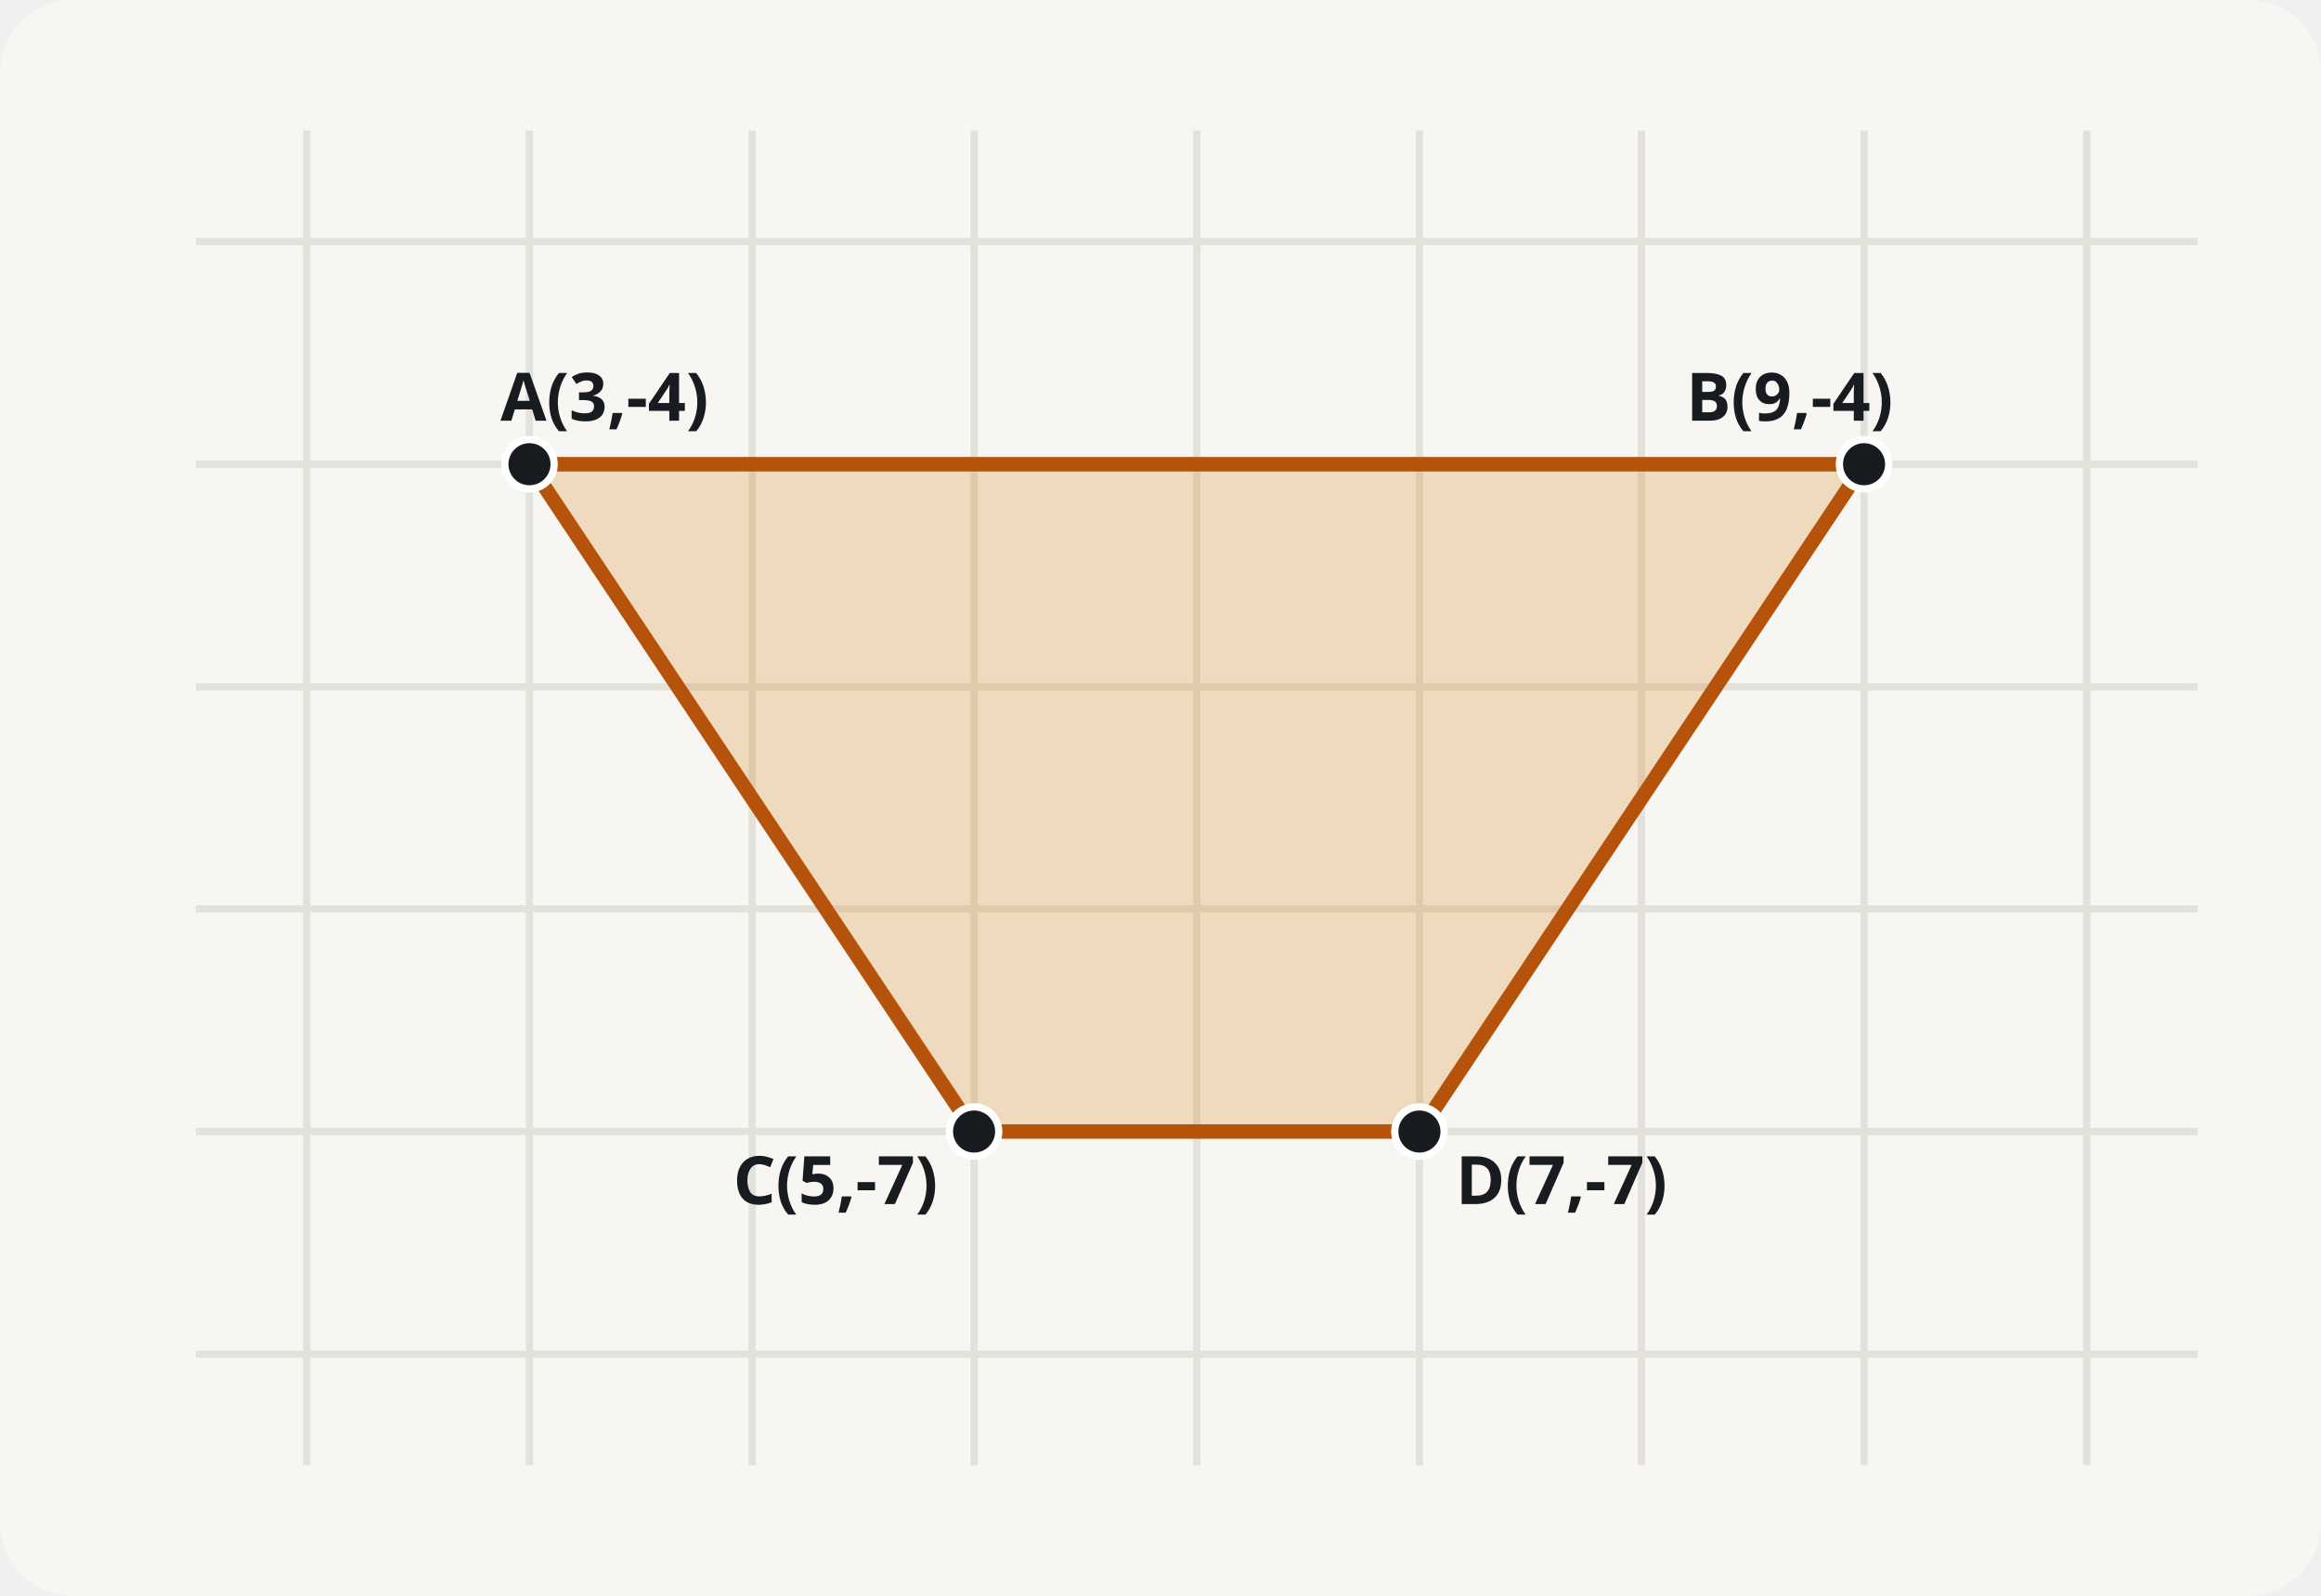
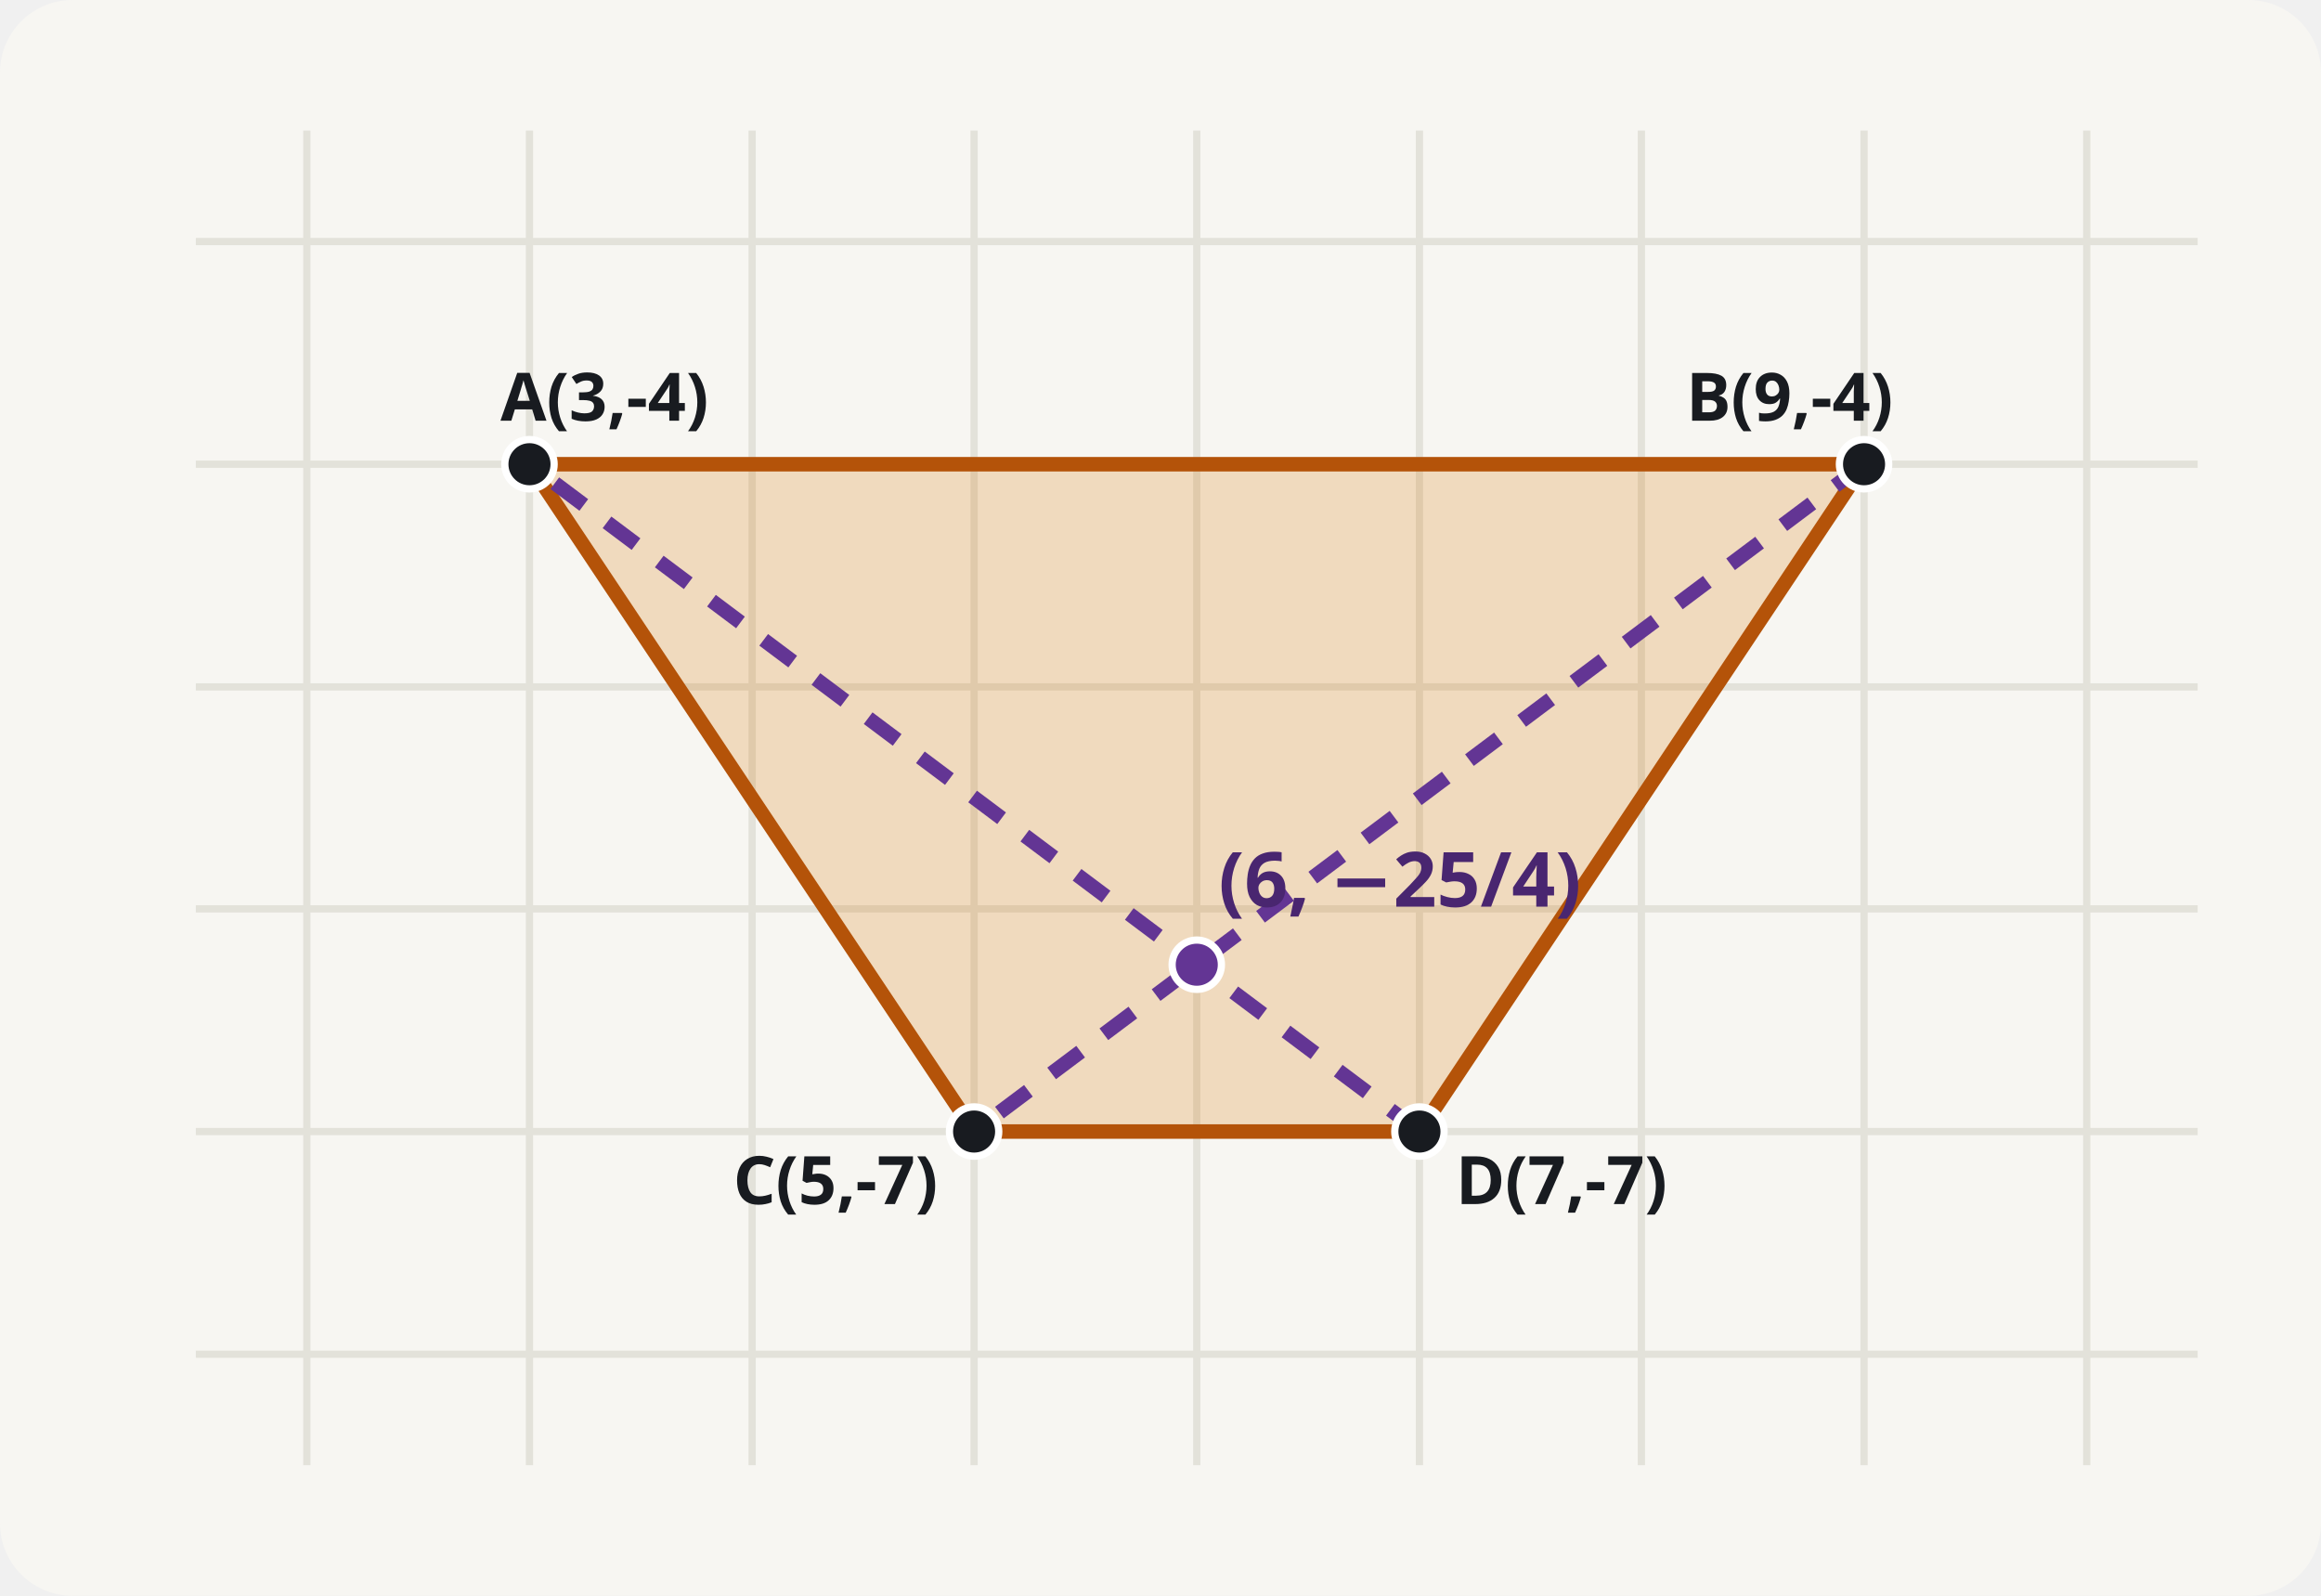
<svg xmlns="http://www.w3.org/2000/svg" viewBox="0 0 320 220" role="img" aria-labelledby="t desc">
  <rect width="320" height="220" rx="10" fill="#F7F6F2" />
  <line x1="42.3" y1="18.0" x2="42.3" y2="202.0" stroke="#E3E2DA" stroke-width="1" />
  <line x1="73" y1="18.0" x2="73" y2="202.0" stroke="#E3E2DA" stroke-width="1" />
  <line x1="103.7" y1="18.0" x2="103.7" y2="202.0" stroke="#E3E2DA" stroke-width="1" />
  <line x1="134.3" y1="18.0" x2="134.3" y2="202.0" stroke="#E3E2DA" stroke-width="1" />
  <line x1="165" y1="18.0" x2="165" y2="202.0" stroke="#E3E2DA" stroke-width="1" />
  <line x1="195.7" y1="18.0" x2="195.7" y2="202.0" stroke="#E3E2DA" stroke-width="1" />
  <line x1="226.3" y1="18.0" x2="226.3" y2="202.0" stroke="#E3E2DA" stroke-width="1" />
  <line x1="257" y1="18.0" x2="257" y2="202.0" stroke="#E3E2DA" stroke-width="1" />
  <line x1="287.7" y1="18.0" x2="287.7" y2="202.0" stroke="#E3E2DA" stroke-width="1" />
  <line x1="27.0" y1="186.7" x2="303.0" y2="186.7" stroke="#E3E2DA" stroke-width="1" />
  <line x1="27.0" y1="156" x2="303.0" y2="156" stroke="#E3E2DA" stroke-width="1" />
  <line x1="27.0" y1="125.3" x2="303.0" y2="125.3" stroke="#E3E2DA" stroke-width="1" />
  <line x1="27.0" y1="94.7" x2="303.0" y2="94.7" stroke="#E3E2DA" stroke-width="1" />
  <line x1="27.0" y1="64" x2="303.0" y2="64" stroke="#E3E2DA" stroke-width="1" />
  <line x1="27.0" y1="33.3" x2="303.0" y2="33.3" stroke="#E3E2DA" stroke-width="1" />
  <polygon points="73,64 257,64 195.7,156 134.3,156" fill="#D97706" fill-opacity="0.22" stroke="#B45309" stroke-width="2" stroke-linejoin="round" />
+   <g stroke="#633594" stroke-width="2" stroke-dasharray="5 4">
+     <line x1="257" y1="64" x2="134.3" y2="156" />
+     <line x1="195.7" y1="156" x2="73" y2="64" />
+   </g>
+   <circle cx="165" cy="133" r="3.4" fill="#633594" stroke="#FFFFFF" stroke-width="1" />
+   <text x="168" y="125" font-family="system-ui,sans-serif" font-size="10.5" font-weight="700" fill="#492670">(6, −25/4)</text>
  <circle cx="73" cy="64" r="3.4" fill="#181B20" stroke="#FFFFFF" stroke-width="1" />
  <text x="69" y="58" font-family="system-ui,sans-serif" font-size="9.2" font-weight="700" text-anchor="start" fill="#181B20">A(3,-4)</text>
  <circle cx="257" cy="64" r="3.4" fill="#181B20" stroke="#FFFFFF" stroke-width="1" />
  <text x="261" y="58" font-family="system-ui,sans-serif" font-size="9.2" font-weight="700" text-anchor="end" fill="#181B20">B(9,-4)</text>
  <circle cx="195.7" cy="156" r="3.4" fill="#181B20" stroke="#FFFFFF" stroke-width="1" />
  <text x="200.7" y="166" font-family="system-ui,sans-serif" font-size="9.2" font-weight="700" text-anchor="start" fill="#181B20">D(7,-7)</text>
  <circle cx="134.3" cy="156" r="3.4" fill="#181B20" stroke="#FFFFFF" stroke-width="1" />
  <text x="129.3" y="166" font-family="system-ui,sans-serif" font-size="9.2" font-weight="700" text-anchor="end" fill="#181B20">C(5,-7)</text>
</svg>
